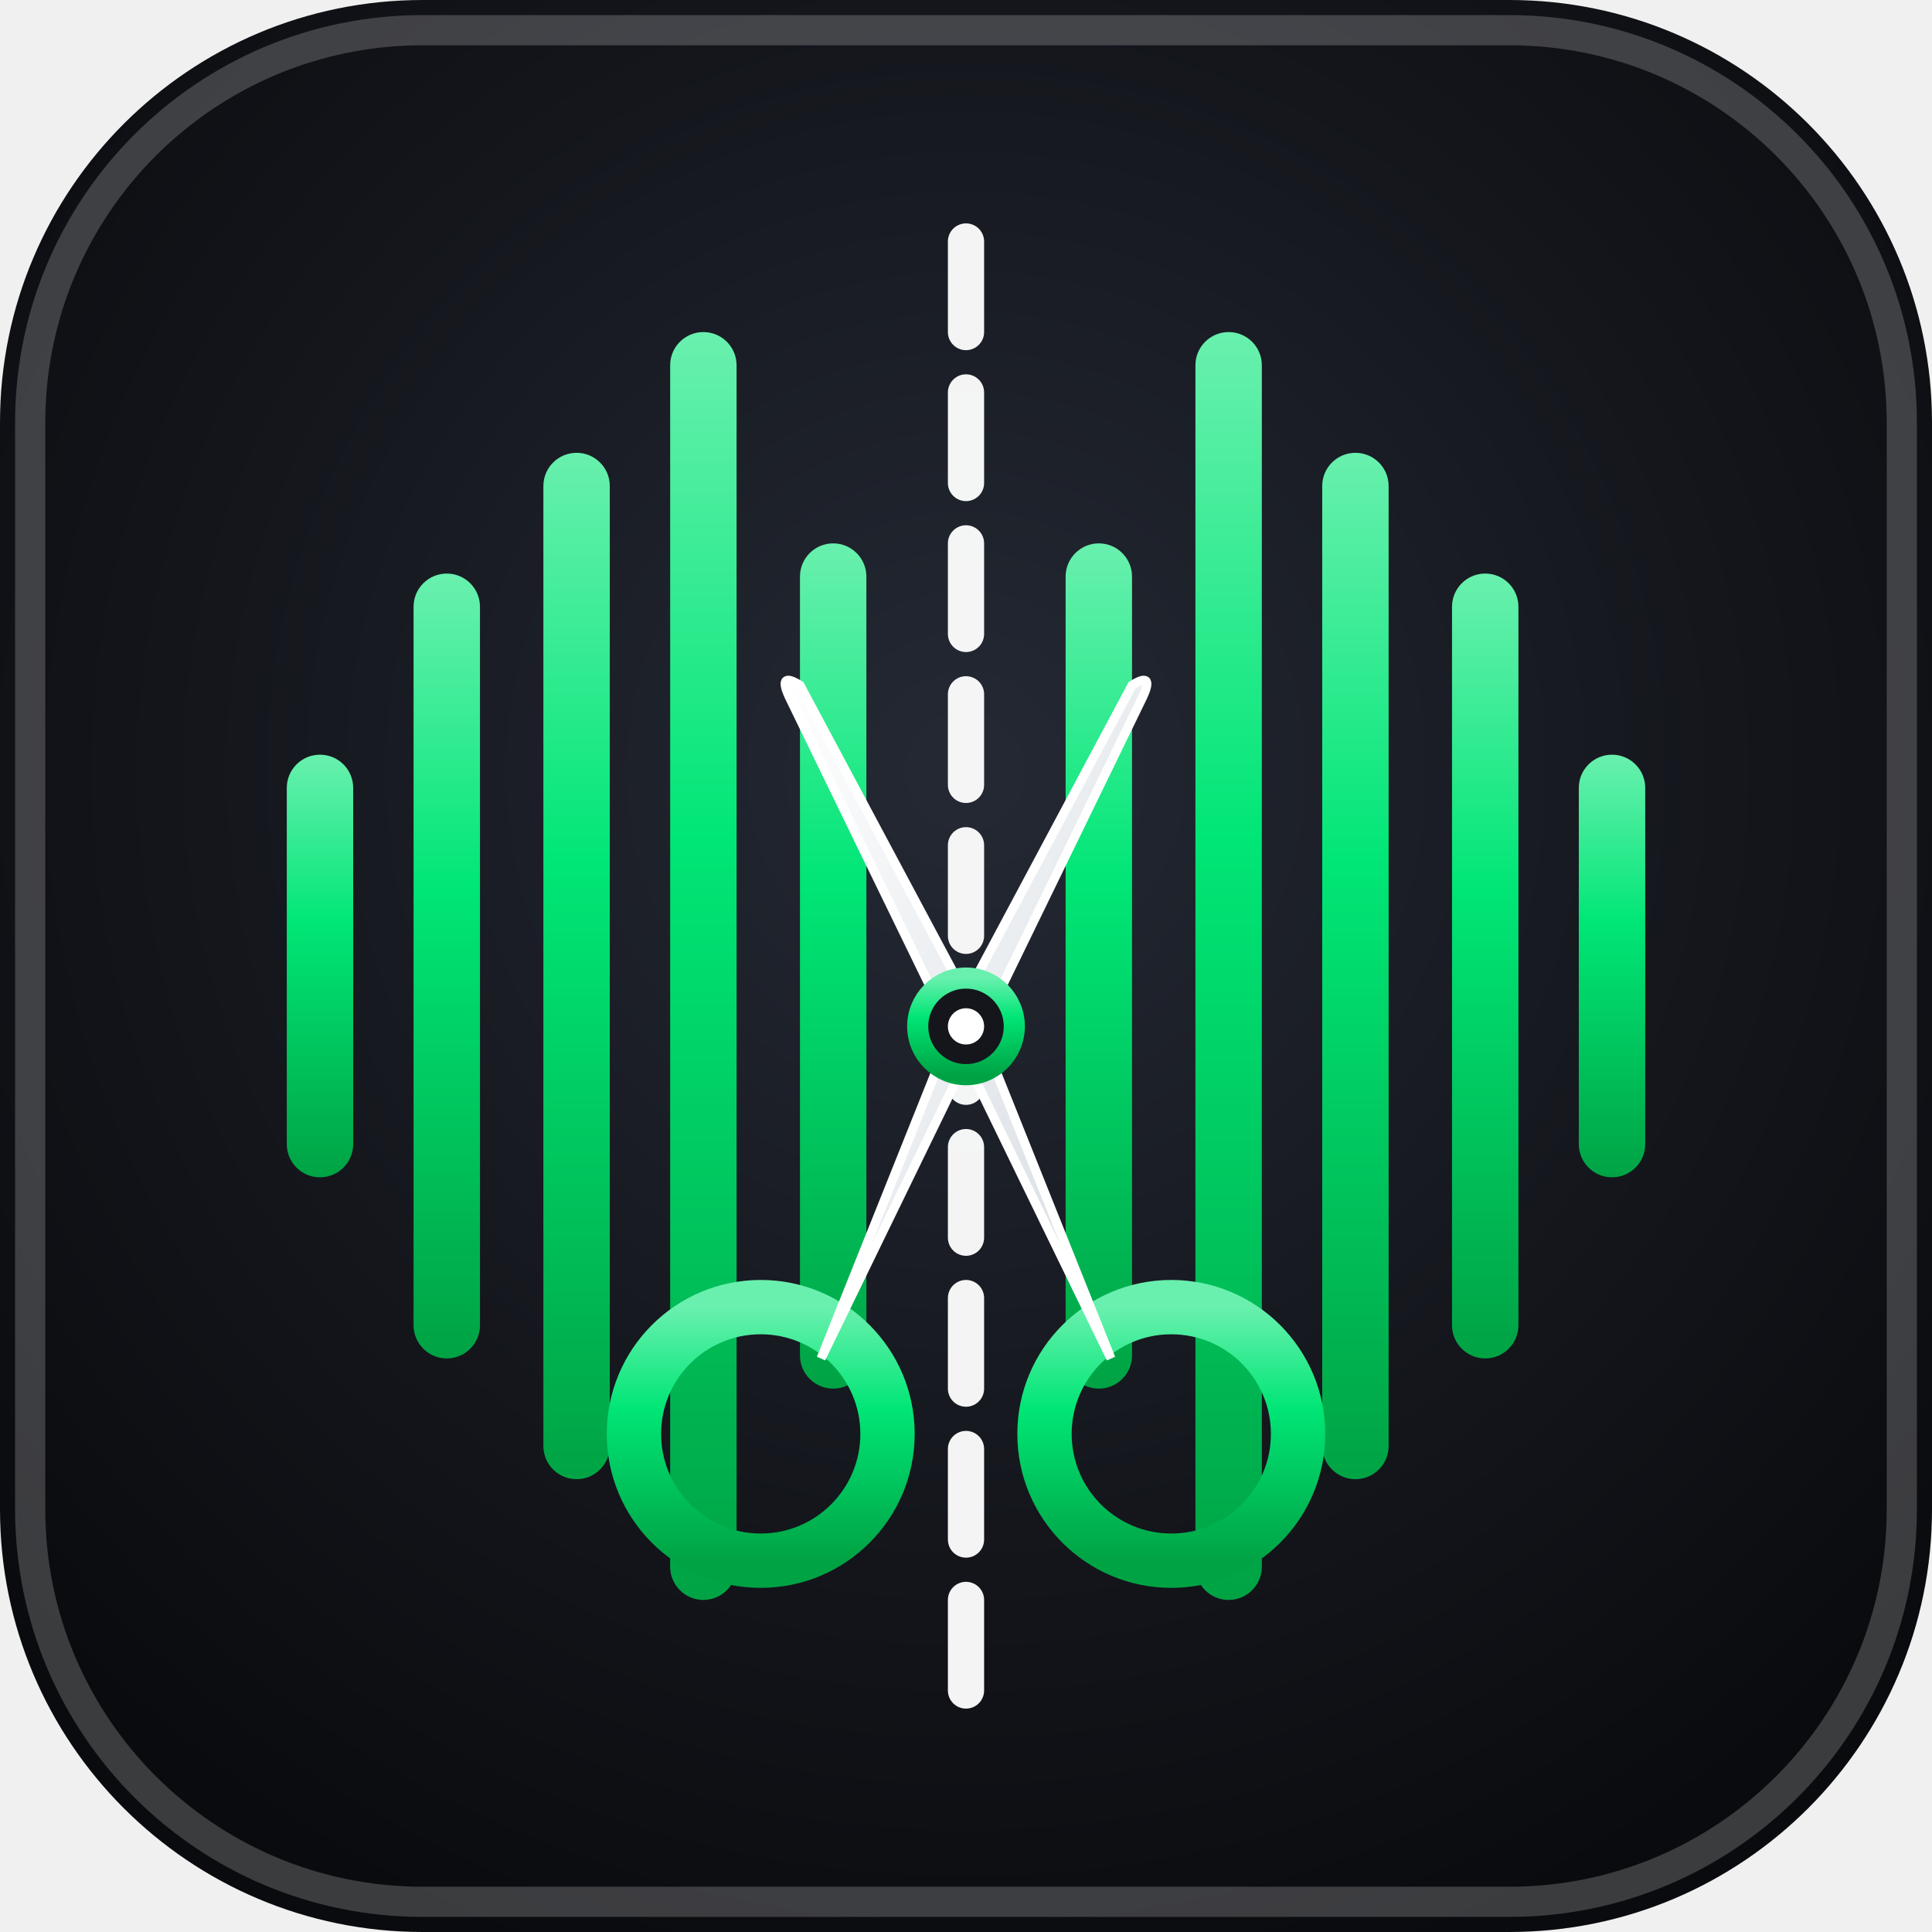
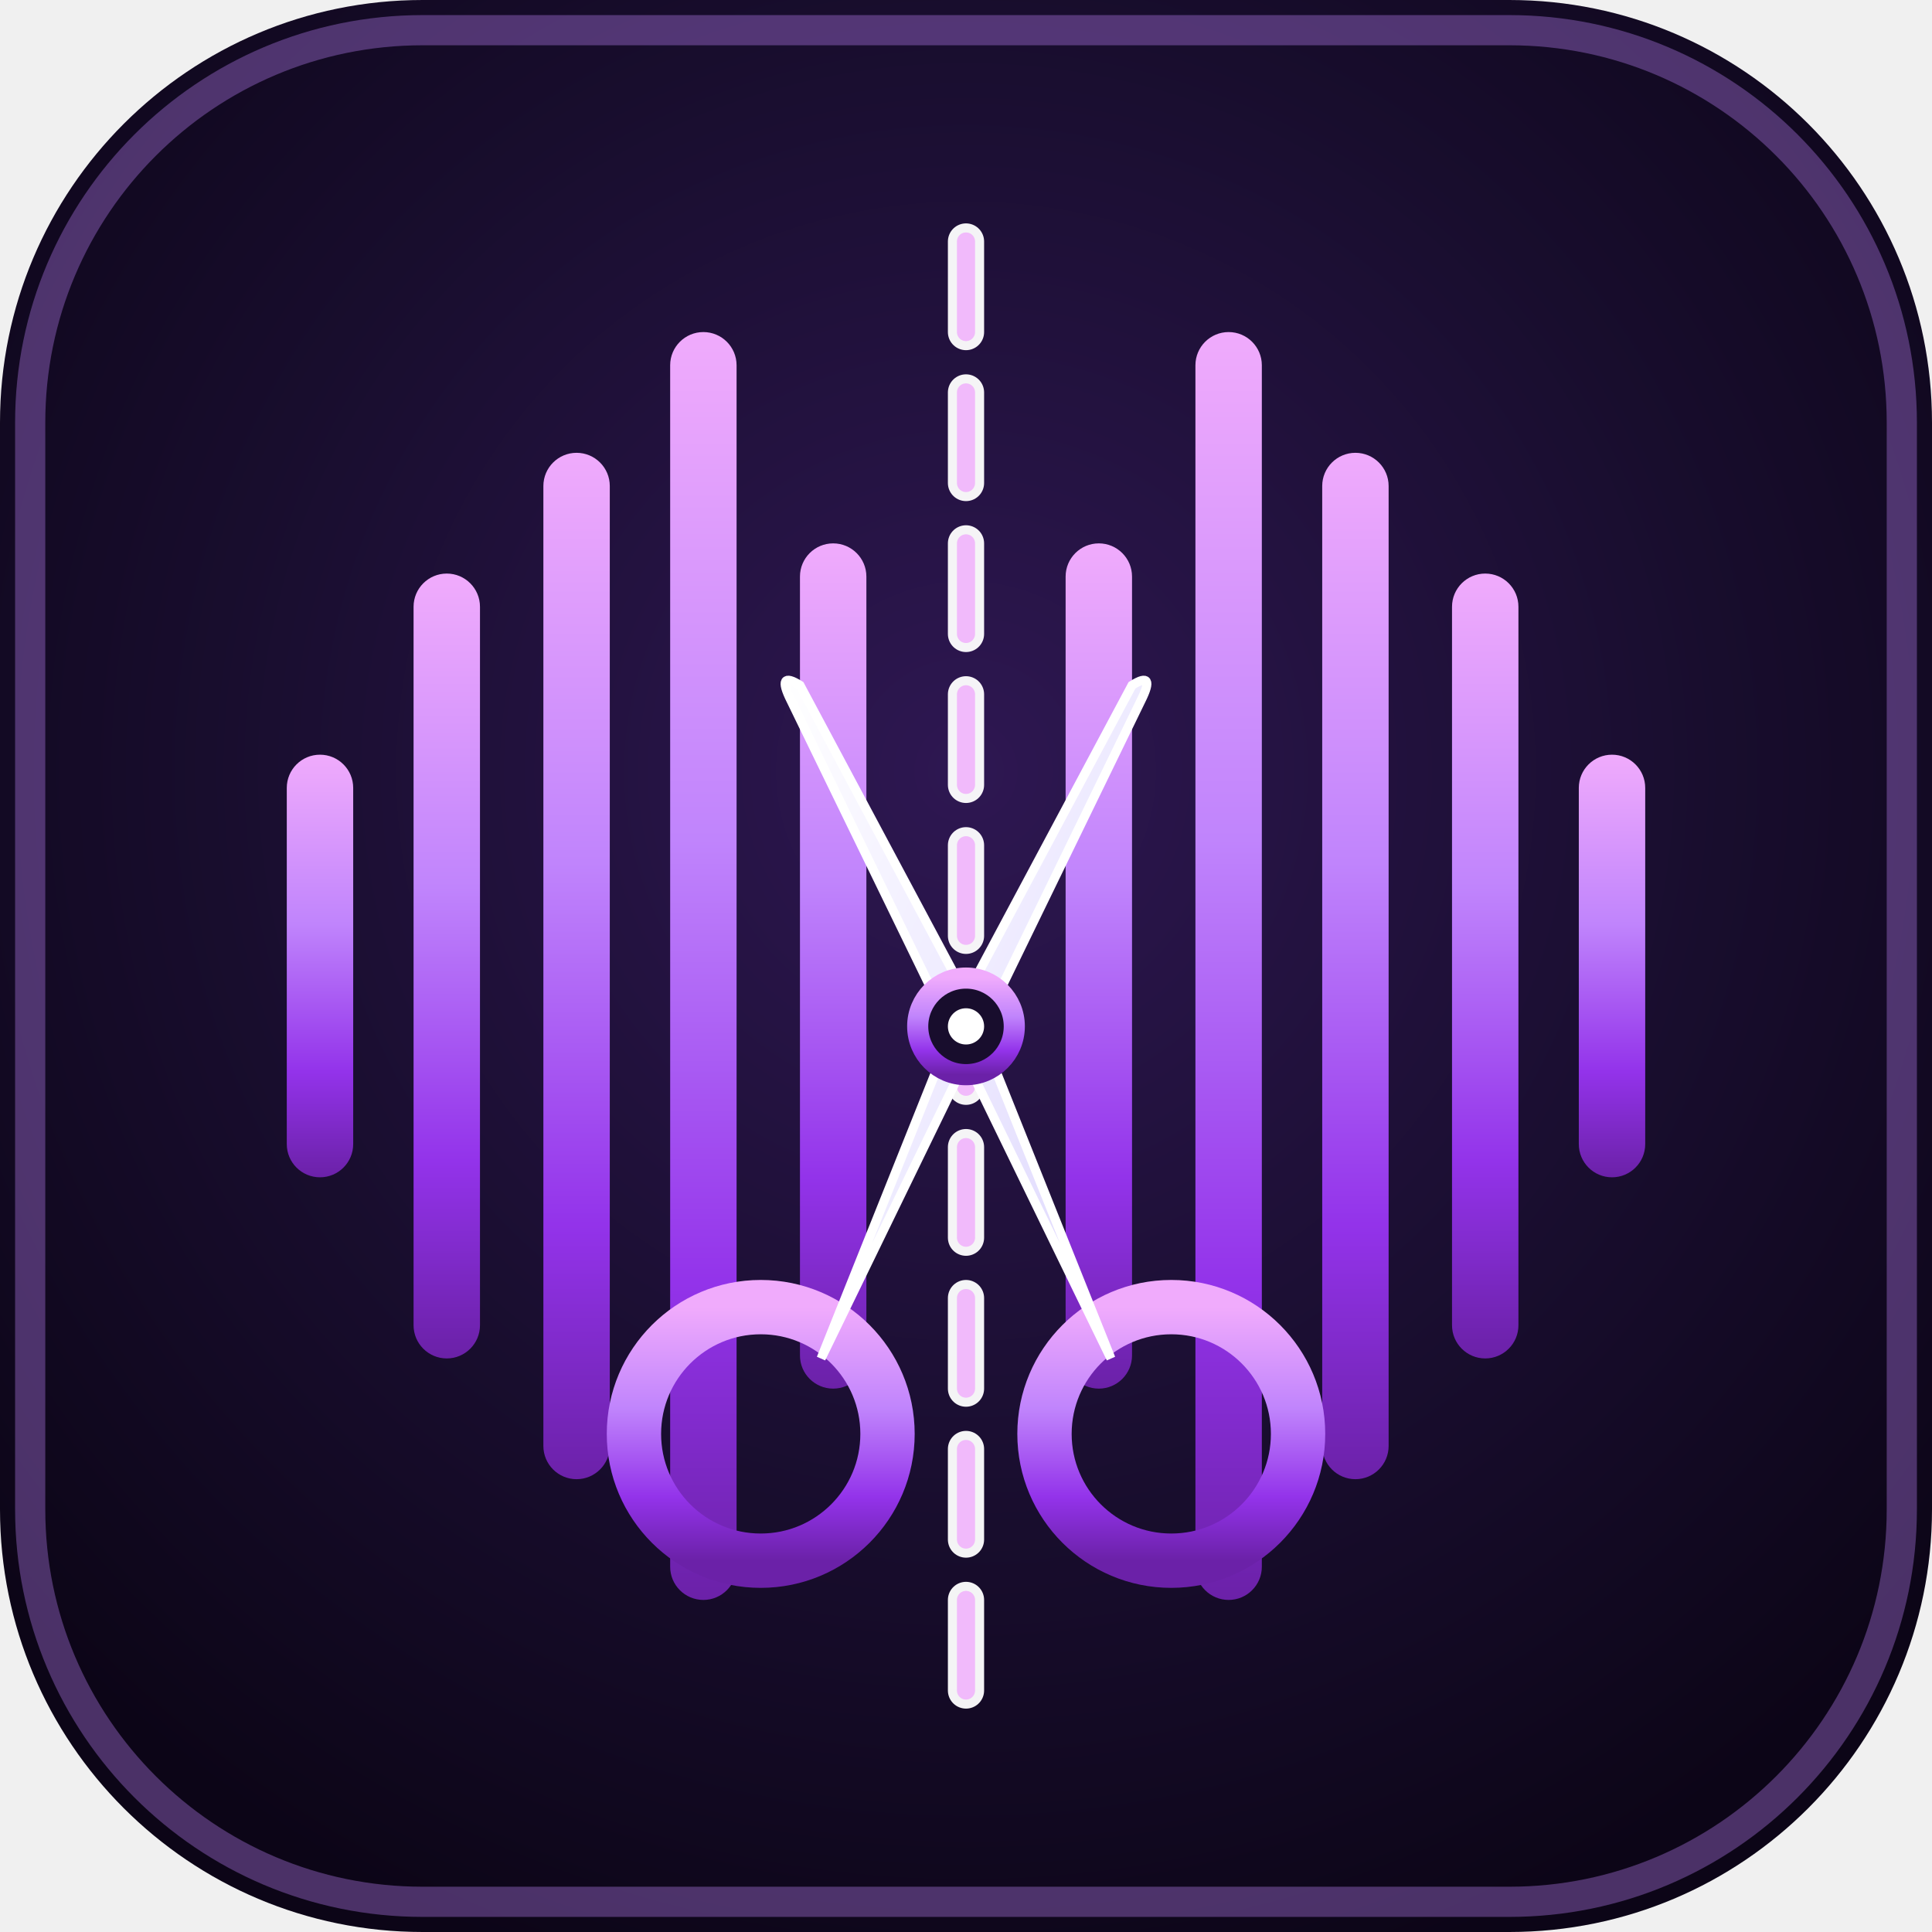
<svg xmlns="http://www.w3.org/2000/svg" viewBox="0 0 64 64" width="64" height="64">
  <defs>
    <radialGradient id="favBg" cx="50%" cy="40%" r="65%">
-       <stop offset="0%" stop-color="#242934" />
-       <stop offset="60%" stop-color="#14161C" />
-       <stop offset="100%" stop-color="#0A0B0E" />
+       <stop offset="0%" stop-color="#2E1752" />
+       <stop offset="60%" stop-color="#180D2D" />
+       <stop offset="100%" stop-color="#0C0517" />
    </radialGradient>
-     <linearGradient id="favGreen" x1="0%" y1="0%" x2="0%" y2="100%">
-       <stop offset="0%" stop-color="#69F0AE" />
-       <stop offset="40%" stop-color="#00E676" />
-       <stop offset="100%" stop-color="#00A344" />
+     <linearGradient id="favPurple" x1="0%" y1="0%" x2="0%" y2="100%">
+       <stop offset="0%" stop-color="#F0ABFC" />
+       <stop offset="40%" stop-color="#C084FC" />
+       <stop offset="75%" stop-color="#9333EA" />
+       <stop offset="100%" stop-color="#6B21A8" />
    </linearGradient>
    <linearGradient id="favBlade" x1="0%" y1="0%" x2="100%" y2="100%">
      <stop offset="0%" stop-color="#FFFFFF" />
-       <stop offset="100%" stop-color="#D5DBE1" />
+       <stop offset="100%" stop-color="#DDD6FE" />
    </linearGradient>
  </defs>
  <rect width="64" height="64" rx="14" fill="url(#favBg)" />
-   <rect width="62" height="62" x="1" y="1" rx="13" fill="none" stroke="rgba(255, 255, 255, 0.2)" stroke-width="1" />
-   <g fill="url(#favGreen)">
+   <rect width="62" height="62" x="1" y="1" rx="13" fill="none" stroke="rgba(192, 132, 252, 0.35)" stroke-width="1" />
+   <g fill="url(#favPurple)">
    <rect x="9.5" y="25" width="2.2" height="14" rx="1.1" />
    <rect x="13.7" y="19" width="2.2" height="26" rx="1.1" />
    <rect x="18" y="15" width="2.2" height="34" rx="1.1" />
    <rect x="22.2" y="11" width="2.2" height="42" rx="1.1" />
    <rect x="26.5" y="18" width="2.2" height="28" rx="1.1" />
    <rect x="35.3" y="18" width="2.2" height="28" rx="1.1" />
    <rect x="39.6" y="11" width="2.2" height="42" rx="1.1" />
    <rect x="43.8" y="15" width="2.2" height="34" rx="1.1" />
    <rect x="48.1" y="19" width="2.2" height="26" rx="1.1" />
    <rect x="52.3" y="25" width="2.2" height="14" rx="1.1" />
  </g>
  <line x1="32" y1="8" x2="32" y2="56" stroke="#FFFFFF" stroke-width="1.2" stroke-dasharray="3 2" stroke-linecap="round" opacity="0.95" />
+   <line x1="32" y1="8" x2="32" y2="56" stroke="#F0ABFC" stroke-width="0.6" stroke-dasharray="3 2" stroke-linecap="round" opacity="0.8" />
  <g>
-     <circle cx="25.2" cy="47.5" r="4.2" fill="none" stroke="url(#favGreen)" stroke-width="1.8" />
-     <circle cx="38.8" cy="47.5" r="4.2" fill="none" stroke="url(#favGreen)" stroke-width="1.8" />
+     <circle cx="25.2" cy="47.5" r="4.2" fill="none" stroke="url(#favPurple)" stroke-width="1.8" />
+     <circle cx="38.8" cy="47.5" r="4.2" fill="none" stroke="url(#favPurple)" stroke-width="1.8" />
    <path d="M 27.2 45 L 37.8 23.2 Q 38.3 22.2 37.5 22.7 L 32 33 Z" fill="url(#favBlade)" stroke="#FFFFFF" stroke-width="0.3" />
    <path d="M 36.8 45 L 26.2 23.2 Q 25.7 22.2 26.5 22.7 L 32 33 Z" fill="url(#favBlade)" stroke="#FFFFFF" stroke-width="0.3" />
-     <circle cx="32" cy="34" r="1.6" fill="#14161C" stroke="url(#favGreen)" stroke-width="0.7" />
+     <circle cx="32" cy="34" r="1.6" fill="#180D2D" stroke="url(#favPurple)" stroke-width="0.7" />
    <circle cx="32" cy="34" r="0.6" fill="#FFFFFF" />
  </g>
</svg>
